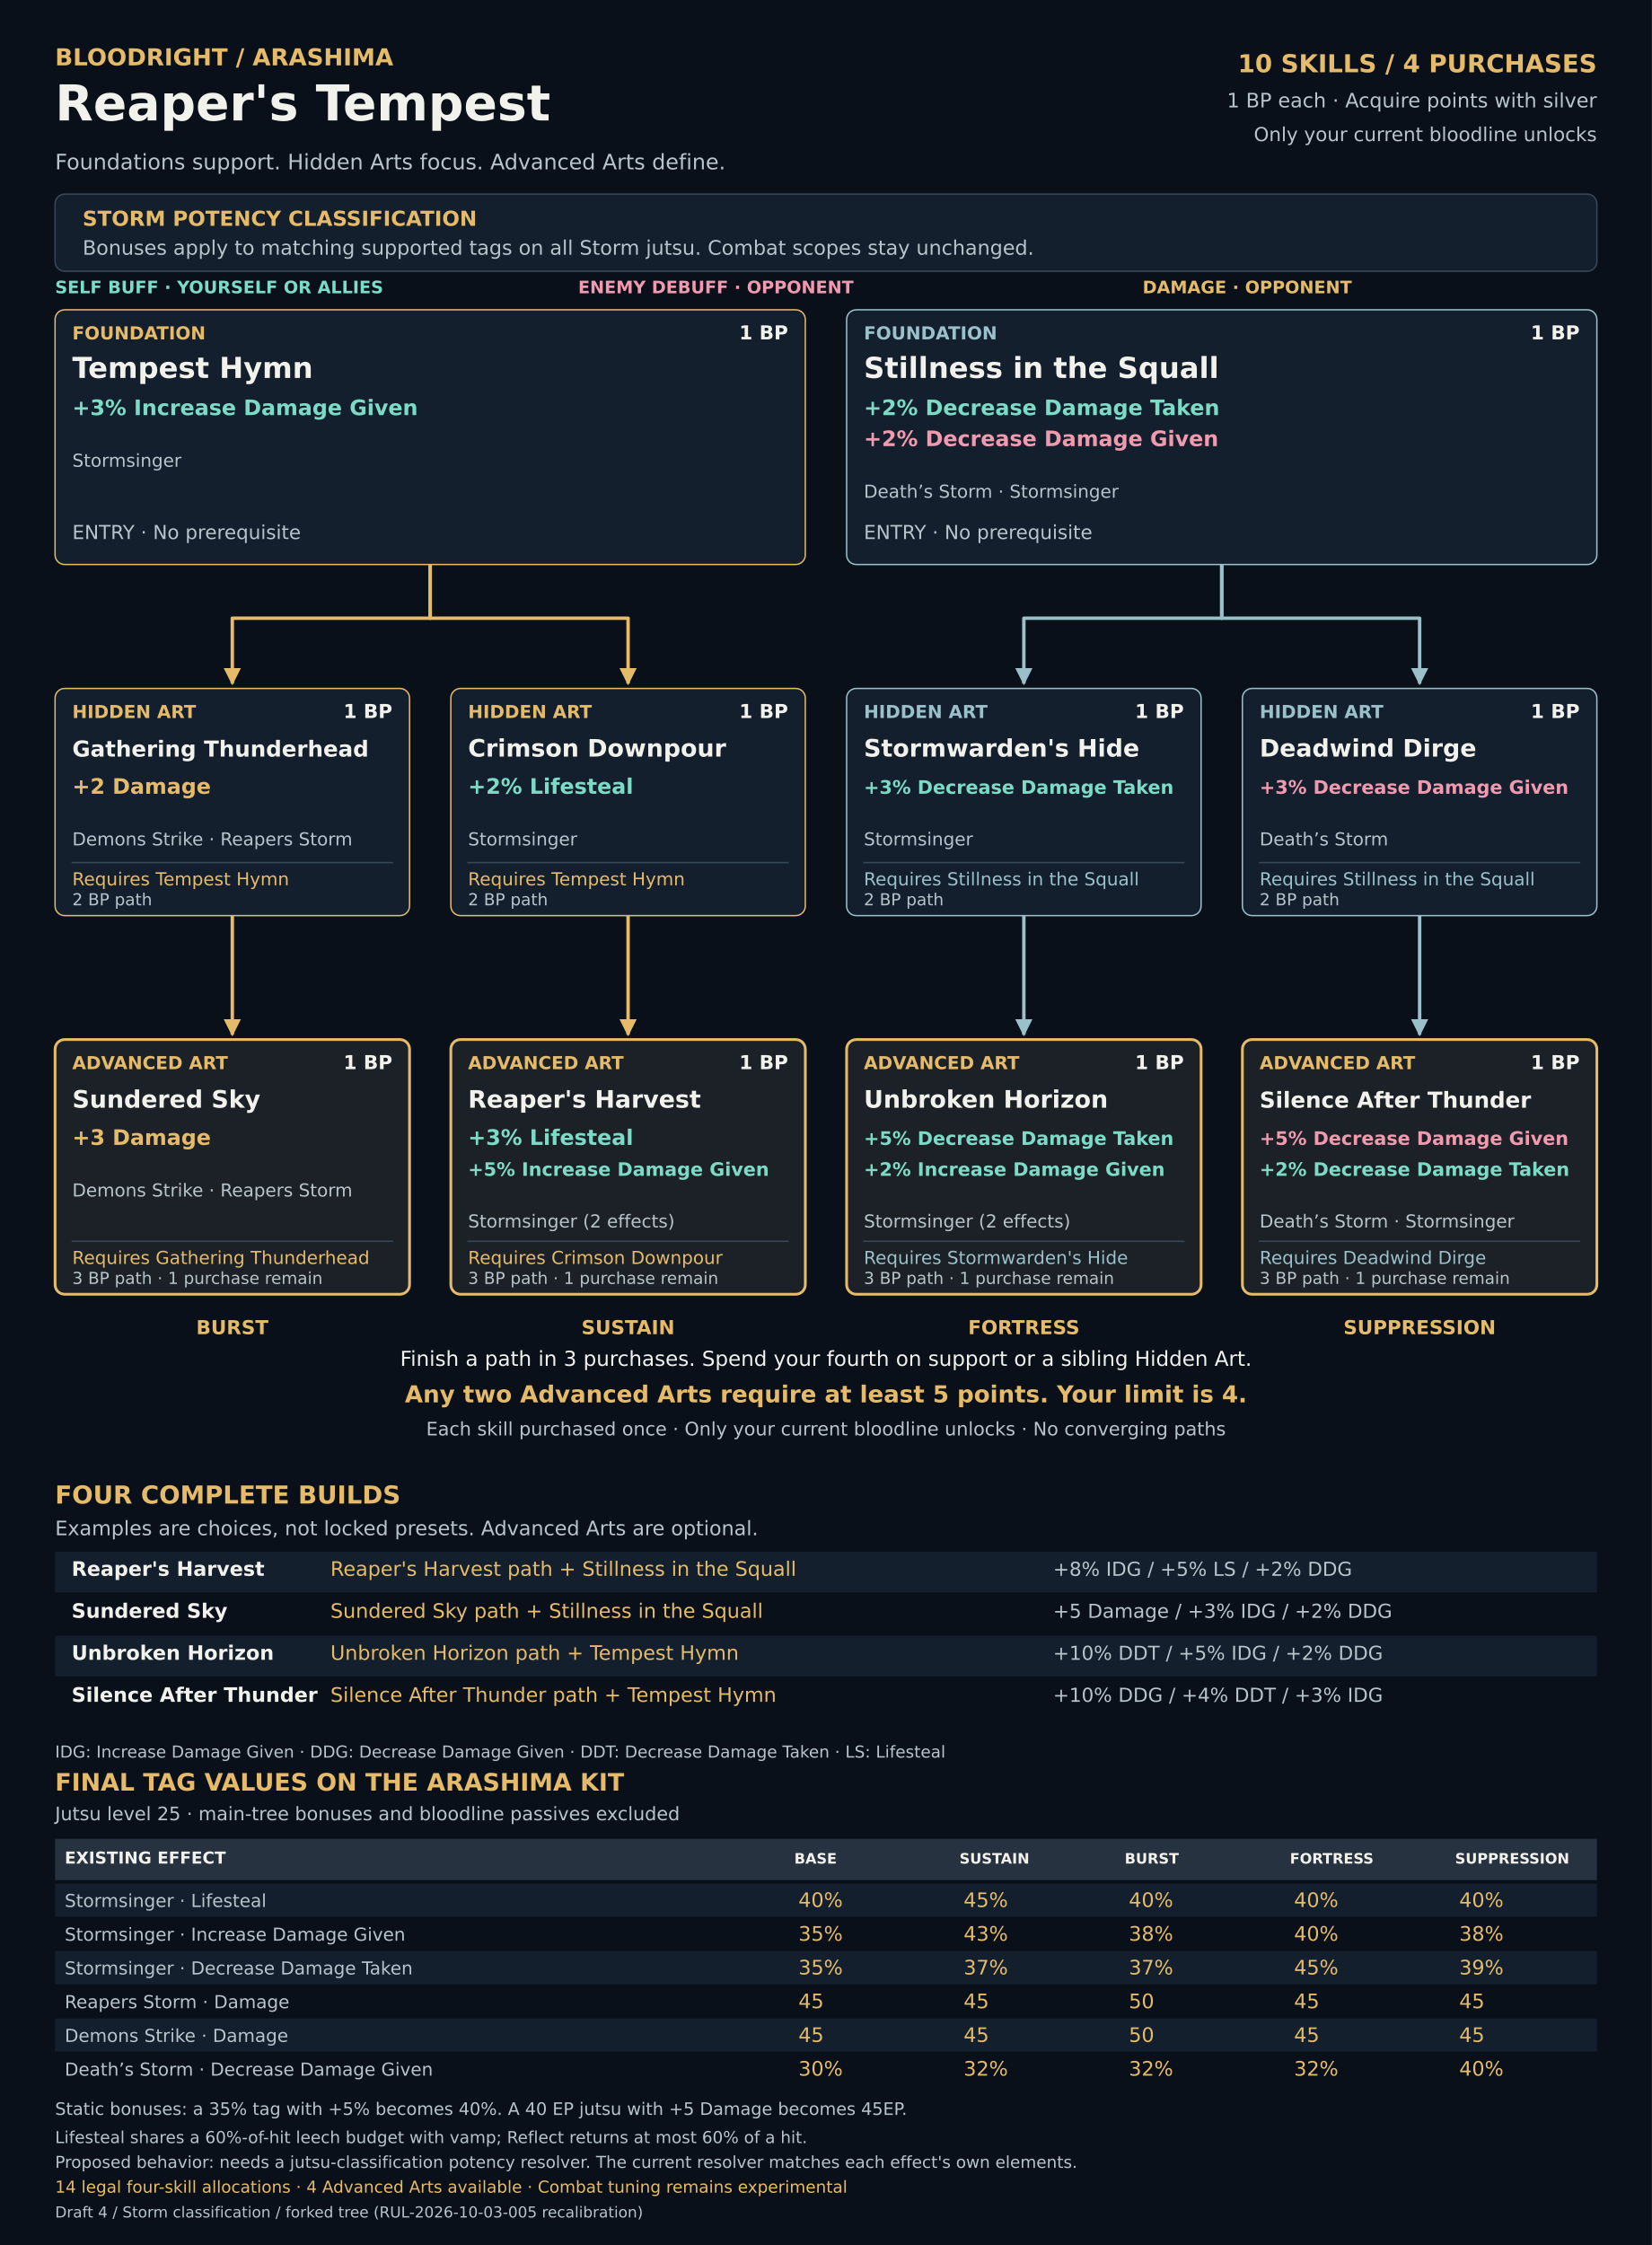
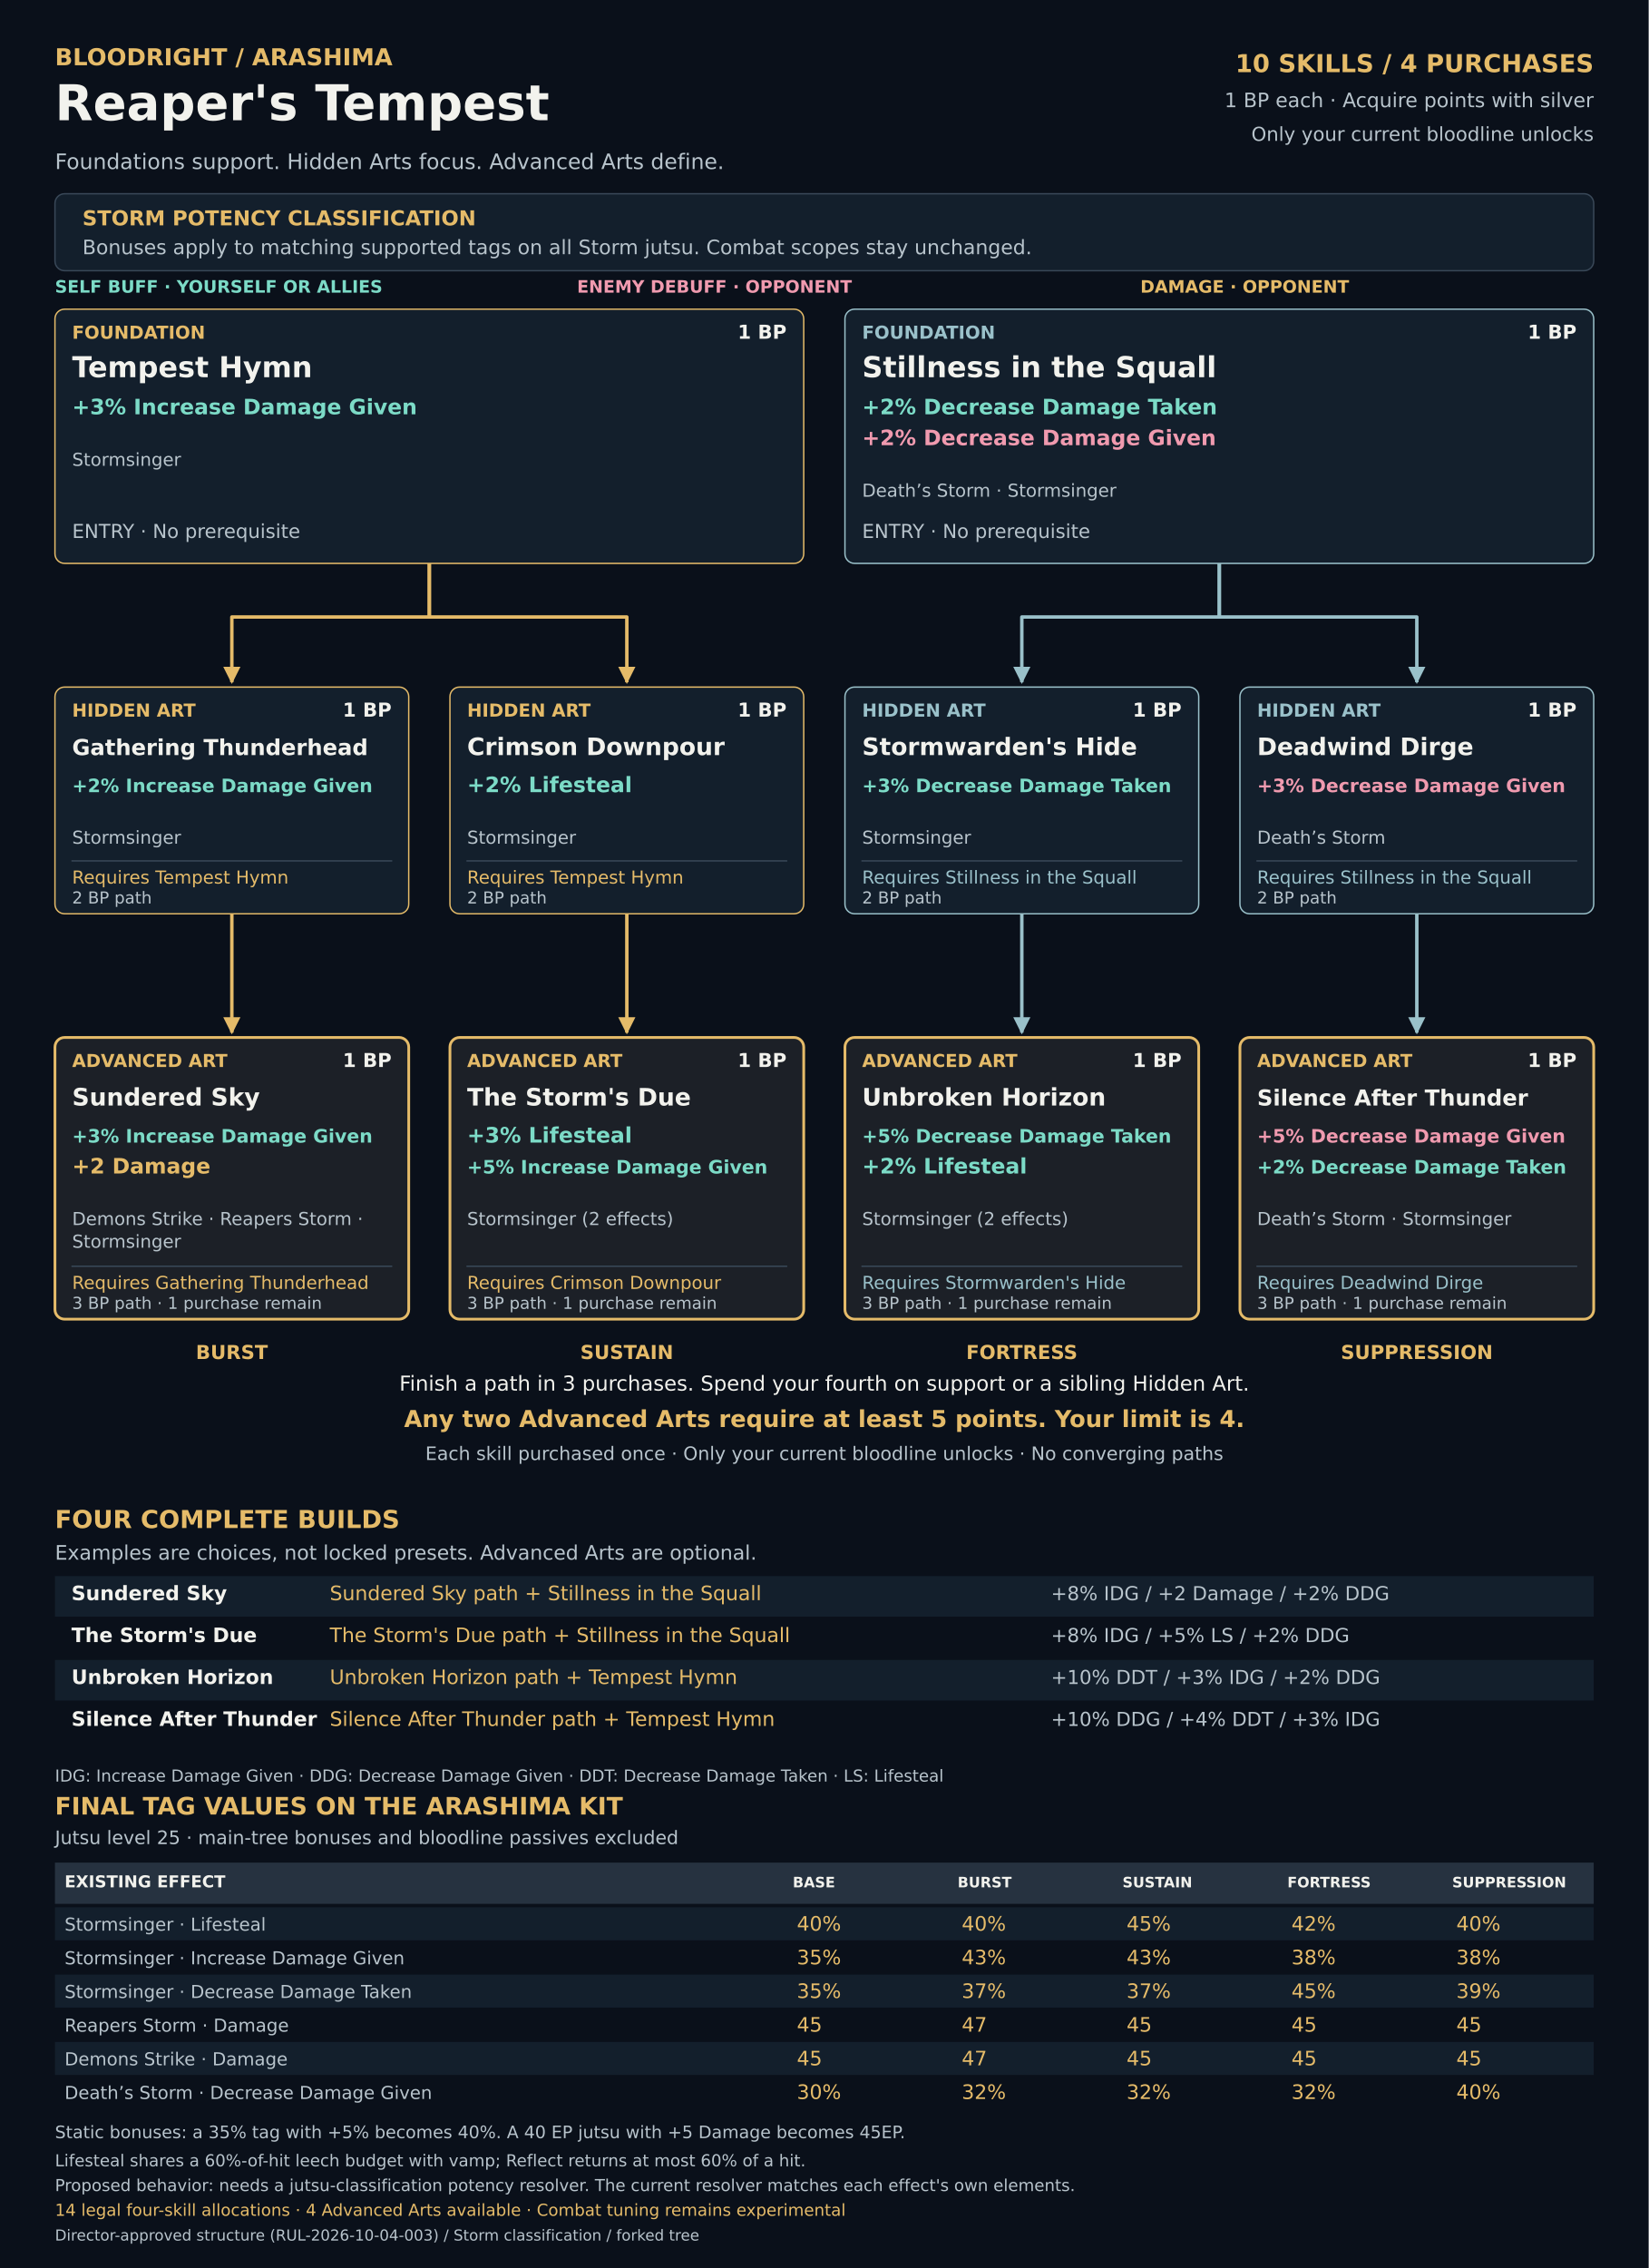
- <svg xmlns="http://www.w3.org/2000/svg" width="2400" height="3261" viewBox="0 0 2400 3261" role="img" aria-labelledby="title desc">
+ <svg xmlns="http://www.w3.org/2000/svg" width="2400" height="3301" viewBox="0 0 2400 3301" role="img" aria-labelledby="title desc">
  <defs>
    <marker id="arrow-0" viewBox="0 0 10 10" refX="9" refY="5" markerWidth="5" markerHeight="5" orient="auto">
      <path d="M0 0L10 5L0 10Z" fill="#e5bb69" />
    </marker>
    <marker id="arrow-1" viewBox="0 0 10 10" refX="9" refY="5" markerWidth="5" markerHeight="5" orient="auto">
      <path d="M0 0L10 5L0 10Z" fill="#9ac1ca" />
    </marker>
    <marker id="arrow-2" viewBox="0 0 10 10" refX="9" refY="5" markerWidth="5" markerHeight="5" orient="auto">
      <path d="M0 0L10 5L0 10Z" fill="#b8d98d" />
    </marker>
    <marker id="arrow-3" viewBox="0 0 10 10" refX="9" refY="5" markerWidth="5" markerHeight="5" orient="auto">
      <path d="M0 0L10 5L0 10Z" fill="#d9a6e0" />
    </marker>
  </defs>
  <g font-family="DejaVu Sans, sans-serif">
-     <rect x="0" y="0" width="2400" height="3261" rx="0" fill="#0a101a" />
+     <rect x="0" y="0" width="2400" height="3301" rx="0" fill="#0a101a" />
    <text x="80" y="95" font-size="34" font-weight="700" fill="#e5bb69" text-anchor="start">BLOODRIGHT / ARASHIMA</text>
    <text x="80" y="175" font-size="72" font-weight="700" fill="#f2f2ed" text-anchor="start">Reaper's Tempest</text>
    <text x="80" y="246" font-size="31" font-weight="400" fill="#b8c4cc" text-anchor="start">Foundations support. Hidden Arts focus. Advanced Arts define.</text>
    <text x="2320" y="105" font-size="36" font-weight="700" fill="#e5bb69" text-anchor="end">10 SKILLS  /  4 PURCHASES</text>
    <text x="2320" y="156" font-size="29" font-weight="400" fill="#b8c4cc" text-anchor="end">1 BP each · Acquire points with silver</text>
    <text x="2320" y="205" font-size="28" font-weight="400" fill="#b8c4cc" text-anchor="end">Only your current bloodline unlocks</text>
    <rect x="80" y="282" width="2240" height="112" rx="14" fill="#131f2c" stroke="#394858" stroke-width="2" />
    <text x="120" y="328" font-size="30" font-weight="700" fill="#e5bb69" text-anchor="start">STORM POTENCY CLASSIFICATION</text>
    <text x="120" y="370" font-size="29" font-weight="400" fill="#b8c4cc" text-anchor="start">Bonuses apply to matching supported tags on all Storm jutsu. Combat scopes stay unchanged.</text>
    <text x="80" y="426" font-size="25" font-weight="700" fill="#7cdbc7" text-anchor="start">SELF BUFF · YOURSELF OR ALLIES</text>
    <text x="840" y="426" font-size="25" font-weight="700" fill="#f09aaf" text-anchor="start">ENEMY DEBUFF · OPPONENT</text>
    <text x="1660" y="426" font-size="25" font-weight="700" fill="#e5bb69" text-anchor="start">DAMAGE · OPPONENT</text>
    <path id="edge-02-03" data-from="02" data-to="03" d="M337.5 1330 V1503" fill="none" stroke="#e5bb69" stroke-width="5" stroke-linejoin="round" marker-end="url(#arrow-0)" />
    <path id="edge-04-05" data-from="04" data-to="05" d="M912.5 1330 V1503" fill="none" stroke="#e5bb69" stroke-width="5" stroke-linejoin="round" marker-end="url(#arrow-0)" />
    <path id="edge-01-02" data-from="01" data-to="02" d="M625 820 V898 H337.5 V993" fill="none" stroke="#e5bb69" stroke-width="5" stroke-linejoin="round" marker-end="url(#arrow-0)" />
    <path id="edge-01-04" data-from="01" data-to="04" d="M625 820 V898 H912.5 V993" fill="none" stroke="#e5bb69" stroke-width="5" stroke-linejoin="round" marker-end="url(#arrow-0)" />
    <path id="edge-07-08" data-from="07" data-to="08" d="M1487.5 1330 V1503" fill="none" stroke="#9ac1ca" stroke-width="5" stroke-linejoin="round" marker-end="url(#arrow-1)" />
    <path id="edge-09-10" data-from="09" data-to="10" d="M2062.5 1330 V1503" fill="none" stroke="#9ac1ca" stroke-width="5" stroke-linejoin="round" marker-end="url(#arrow-1)" />
    <path id="edge-06-07" data-from="06" data-to="07" d="M1775 820 V898 H1487.5 V993" fill="none" stroke="#9ac1ca" stroke-width="5" stroke-linejoin="round" marker-end="url(#arrow-1)" />
    <path id="edge-06-09" data-from="06" data-to="09" d="M1775 820 V898 H2062.5 V993" fill="none" stroke="#9ac1ca" stroke-width="5" stroke-linejoin="round" marker-end="url(#arrow-1)" />
    <g id="node-01" data-cost="1" data-prerequisites="" data-potency-classification="Storm">
      <rect x="80" y="450" width="1090" height="370" rx="14" fill="#131f2c" stroke="#e5bb69" stroke-width="2" />
      <text x="105.0" y="493" font-size="26" font-weight="700" fill="#e5bb69" text-anchor="start">FOUNDATION</text>
      <text x="1145.0" y="493" font-size="28" font-weight="700" fill="#f2f2ed" text-anchor="end">1 BP</text>
      <text x="105.0" y="549" font-size="42" font-weight="700" fill="#f2f2ed" text-anchor="start">Tempest Hymn</text>
      <text x="105.0" y="603" font-size="31" font-weight="700" fill="#7cdbc7" text-anchor="start">+3% Increase Damage Given</text>
      <text x="105.0" y="678" font-size="26" font-weight="400" fill="#b8c4cc" text-anchor="start">Stormsinger</text>
      <text x="105.0" y="783" font-size="28" font-weight="400" fill="#b8c4cc" text-anchor="start">ENTRY · No prerequisite</text>
    </g>
    <g id="node-06" data-cost="1" data-prerequisites="" data-potency-classification="Storm">
      <rect x="1230" y="450" width="1090" height="370" rx="14" fill="#131f2c" stroke="#9ac1ca" stroke-width="2" />
      <text x="1255.0" y="493" font-size="26" font-weight="700" fill="#9ac1ca" text-anchor="start">FOUNDATION</text>
      <text x="2295.0" y="493" font-size="28" font-weight="700" fill="#f2f2ed" text-anchor="end">1 BP</text>
      <text x="1255.0" y="549" font-size="42" font-weight="700" fill="#f2f2ed" text-anchor="start">Stillness in the Squall</text>
      <text x="1255.0" y="603" font-size="31" font-weight="700" fill="#7cdbc7" text-anchor="start">+2% Decrease Damage Taken</text>
      <text x="1255.0" y="648" font-size="31" font-weight="700" fill="#f09aaf" text-anchor="start">+2% Decrease Damage Given</text>
      <text x="1255.0" y="723" font-size="26" font-weight="400" fill="#b8c4cc" text-anchor="start">Death’s Storm · Stormsinger</text>
      <text x="1255.0" y="783" font-size="28" font-weight="400" fill="#b8c4cc" text-anchor="start">ENTRY · No prerequisite</text>
    </g>
    <g id="node-02" data-cost="1" data-prerequisites="01" data-potency-classification="Storm">
      <rect x="80" y="1000" width="515" height="330" rx="14" fill="#131f2c" stroke="#e5bb69" stroke-width="2" />
      <text x="105.0" y="1043" font-size="26" font-weight="700" fill="#e5bb69" text-anchor="start">HIDDEN ART</text>
      <text x="570.0" y="1043" font-size="28" font-weight="700" fill="#f2f2ed" text-anchor="end">1 BP</text>
      <text x="105.0" y="1099" font-size="32" font-weight="700" fill="#f2f2ed" text-anchor="start">Gathering Thunderhead</text>
-       <text x="105.0" y="1153" font-size="31" font-weight="700" fill="#e5bb69" text-anchor="start">+2 Damage</text>
-       <text x="105.0" y="1228" font-size="26" font-weight="400" fill="#b8c4cc" text-anchor="start">Demons Strike · Reapers Storm</text>
+       <text x="105.0" y="1153" font-size="27" font-weight="700" fill="#7cdbc7" text-anchor="start">+2% Increase Damage Given</text>
+       <text x="105.0" y="1228" font-size="26" font-weight="400" fill="#b8c4cc" text-anchor="start">Stormsinger</text>
      <path d="M104 1253 L571 1253" fill="none" stroke="#394858" stroke-width="2" />
      <text x="105.0" y="1286" font-size="26" font-weight="400" fill="#e5bb69" text-anchor="start">Requires Tempest Hymn</text>
      <text x="105.0" y="1315" font-size="24" font-weight="400" fill="#b8c4cc" text-anchor="start">2 BP path</text>
    </g>
    <g id="node-04" data-cost="1" data-prerequisites="01" data-potency-classification="Storm">
      <rect x="655" y="1000" width="515" height="330" rx="14" fill="#131f2c" stroke="#e5bb69" stroke-width="2" />
      <text x="680.0" y="1043" font-size="26" font-weight="700" fill="#e5bb69" text-anchor="start">HIDDEN ART</text>
      <text x="1145.0" y="1043" font-size="28" font-weight="700" fill="#f2f2ed" text-anchor="end">1 BP</text>
      <text x="680.0" y="1099" font-size="35" font-weight="700" fill="#f2f2ed" text-anchor="start">Crimson Downpour</text>
      <text x="680.0" y="1153" font-size="31" font-weight="700" fill="#7cdbc7" text-anchor="start">+2% Lifesteal</text>
      <text x="680.0" y="1228" font-size="26" font-weight="400" fill="#b8c4cc" text-anchor="start">Stormsinger</text>
      <path d="M679 1253 L1146 1253" fill="none" stroke="#394858" stroke-width="2" />
      <text x="680.0" y="1286" font-size="26" font-weight="400" fill="#e5bb69" text-anchor="start">Requires Tempest Hymn</text>
      <text x="680.0" y="1315" font-size="24" font-weight="400" fill="#b8c4cc" text-anchor="start">2 BP path</text>
    </g>
    <g id="node-07" data-cost="1" data-prerequisites="06" data-potency-classification="Storm">
      <rect x="1230" y="1000" width="515" height="330" rx="14" fill="#131f2c" stroke="#9ac1ca" stroke-width="2" />
      <text x="1255.0" y="1043" font-size="26" font-weight="700" fill="#9ac1ca" text-anchor="start">HIDDEN ART</text>
      <text x="1720.0" y="1043" font-size="28" font-weight="700" fill="#f2f2ed" text-anchor="end">1 BP</text>
      <text x="1255.0" y="1099" font-size="35" font-weight="700" fill="#f2f2ed" text-anchor="start">Stormwarden's Hide</text>
      <text x="1255.0" y="1153" font-size="27" font-weight="700" fill="#7cdbc7" text-anchor="start">+3% Decrease Damage Taken</text>
      <text x="1255.0" y="1228" font-size="26" font-weight="400" fill="#b8c4cc" text-anchor="start">Stormsinger</text>
      <path d="M1254 1253 L1721 1253" fill="none" stroke="#394858" stroke-width="2" />
      <text x="1255.0" y="1286" font-size="26" font-weight="400" fill="#9ac1ca" text-anchor="start">Requires Stillness in the Squall</text>
      <text x="1255.0" y="1315" font-size="24" font-weight="400" fill="#b8c4cc" text-anchor="start">2 BP path</text>
    </g>
    <g id="node-09" data-cost="1" data-prerequisites="06" data-potency-classification="Storm">
      <rect x="1805" y="1000" width="515" height="330" rx="14" fill="#131f2c" stroke="#9ac1ca" stroke-width="2" />
      <text x="1830.0" y="1043" font-size="26" font-weight="700" fill="#9ac1ca" text-anchor="start">HIDDEN ART</text>
      <text x="2295.0" y="1043" font-size="28" font-weight="700" fill="#f2f2ed" text-anchor="end">1 BP</text>
      <text x="1830.0" y="1099" font-size="35" font-weight="700" fill="#f2f2ed" text-anchor="start">Deadwind Dirge</text>
      <text x="1830.0" y="1153" font-size="27" font-weight="700" fill="#f09aaf" text-anchor="start">+3% Decrease Damage Given</text>
      <text x="1830.0" y="1228" font-size="26" font-weight="400" fill="#b8c4cc" text-anchor="start">Death’s Storm</text>
      <path d="M1829 1253 L2296 1253" fill="none" stroke="#394858" stroke-width="2" />
      <text x="1830.0" y="1286" font-size="26" font-weight="400" fill="#9ac1ca" text-anchor="start">Requires Stillness in the Squall</text>
      <text x="1830.0" y="1315" font-size="24" font-weight="400" fill="#b8c4cc" text-anchor="start">2 BP path</text>
    </g>
    <g id="node-03" data-cost="1" data-prerequisites="02" data-potency-classification="Storm">
-       <rect x="80" y="1510" width="515" height="370" rx="14" fill="#1c2027" stroke="#e5bb69" stroke-width="4" />
+       <rect x="80" y="1510" width="515" height="410" rx="14" fill="#1c2027" stroke="#e5bb69" stroke-width="4" />
      <text x="105.0" y="1553" font-size="26" font-weight="700" fill="#e5bb69" text-anchor="start">ADVANCED ART</text>
      <text x="570.0" y="1553" font-size="28" font-weight="700" fill="#f2f2ed" text-anchor="end">1 BP</text>
      <text x="105.0" y="1609" font-size="35" font-weight="700" fill="#f2f2ed" text-anchor="start">Sundered Sky</text>
-       <text x="105.0" y="1663" font-size="31" font-weight="700" fill="#e5bb69" text-anchor="start">+3 Damage</text>
-       <text x="105.0" y="1738" font-size="26" font-weight="400" fill="#b8c4cc" text-anchor="start">Demons Strike · Reapers Storm</text>
-       <path d="M104 1803 L571 1803" fill="none" stroke="#394858" stroke-width="2" />
-       <text x="105.0" y="1836" font-size="26" font-weight="400" fill="#e5bb69" text-anchor="start">Requires Gathering Thunderhead</text>
-       <text x="105.0" y="1865" font-size="24" font-weight="400" fill="#b8c4cc" text-anchor="start">3 BP path · 1 purchase remain</text>
+       <text x="105.0" y="1663" font-size="27" font-weight="700" fill="#7cdbc7" text-anchor="start">+3% Increase Damage Given</text>
+       <text x="105.0" y="1708" font-size="31" font-weight="700" fill="#e5bb69" text-anchor="start">+2 Damage</text>
+       <text x="105.0" y="1783" font-size="26" font-weight="400" fill="#b8c4cc" text-anchor="start">Demons Strike · Reapers Storm ·</text>
+       <text x="105.0" y="1816" font-size="26" font-weight="400" fill="#b8c4cc" text-anchor="start">Stormsinger</text>
+       <path d="M104 1843 L571 1843" fill="none" stroke="#394858" stroke-width="2" />
+       <text x="105.0" y="1876" font-size="26" font-weight="400" fill="#e5bb69" text-anchor="start">Requires Gathering Thunderhead</text>
+       <text x="105.0" y="1905" font-size="24" font-weight="400" fill="#b8c4cc" text-anchor="start">3 BP path · 1 purchase remain</text>
    </g>
    <g id="node-05" data-cost="1" data-prerequisites="04" data-potency-classification="Storm">
-       <rect x="655" y="1510" width="515" height="370" rx="14" fill="#1c2027" stroke="#e5bb69" stroke-width="4" />
+       <rect x="655" y="1510" width="515" height="410" rx="14" fill="#1c2027" stroke="#e5bb69" stroke-width="4" />
      <text x="680.0" y="1553" font-size="26" font-weight="700" fill="#e5bb69" text-anchor="start">ADVANCED ART</text>
      <text x="1145.0" y="1553" font-size="28" font-weight="700" fill="#f2f2ed" text-anchor="end">1 BP</text>
-       <text x="680.0" y="1609" font-size="35" font-weight="700" fill="#f2f2ed" text-anchor="start">Reaper's Harvest</text>
+       <text x="680.0" y="1609" font-size="35" font-weight="700" fill="#f2f2ed" text-anchor="start">The Storm's Due</text>
      <text x="680.0" y="1663" font-size="31" font-weight="700" fill="#7cdbc7" text-anchor="start">+3% Lifesteal</text>
      <text x="680.0" y="1708" font-size="27" font-weight="700" fill="#7cdbc7" text-anchor="start">+5% Increase Damage Given</text>
      <text x="680.0" y="1783" font-size="26" font-weight="400" fill="#b8c4cc" text-anchor="start">Stormsinger (2 effects)</text>
-       <path d="M679 1803 L1146 1803" fill="none" stroke="#394858" stroke-width="2" />
-       <text x="680.0" y="1836" font-size="26" font-weight="400" fill="#e5bb69" text-anchor="start">Requires Crimson Downpour</text>
-       <text x="680.0" y="1865" font-size="24" font-weight="400" fill="#b8c4cc" text-anchor="start">3 BP path · 1 purchase remain</text>
+       <path d="M679 1843 L1146 1843" fill="none" stroke="#394858" stroke-width="2" />
+       <text x="680.0" y="1876" font-size="26" font-weight="400" fill="#e5bb69" text-anchor="start">Requires Crimson Downpour</text>
+       <text x="680.0" y="1905" font-size="24" font-weight="400" fill="#b8c4cc" text-anchor="start">3 BP path · 1 purchase remain</text>
    </g>
    <g id="node-08" data-cost="1" data-prerequisites="07" data-potency-classification="Storm">
-       <rect x="1230" y="1510" width="515" height="370" rx="14" fill="#1c2027" stroke="#e5bb69" stroke-width="4" />
+       <rect x="1230" y="1510" width="515" height="410" rx="14" fill="#1c2027" stroke="#e5bb69" stroke-width="4" />
      <text x="1255.0" y="1553" font-size="26" font-weight="700" fill="#e5bb69" text-anchor="start">ADVANCED ART</text>
      <text x="1720.0" y="1553" font-size="28" font-weight="700" fill="#f2f2ed" text-anchor="end">1 BP</text>
      <text x="1255.0" y="1609" font-size="35" font-weight="700" fill="#f2f2ed" text-anchor="start">Unbroken Horizon</text>
      <text x="1255.0" y="1663" font-size="27" font-weight="700" fill="#7cdbc7" text-anchor="start">+5% Decrease Damage Taken</text>
-       <text x="1255.0" y="1708" font-size="27" font-weight="700" fill="#7cdbc7" text-anchor="start">+2% Increase Damage Given</text>
+       <text x="1255.0" y="1708" font-size="31" font-weight="700" fill="#7cdbc7" text-anchor="start">+2% Lifesteal</text>
      <text x="1255.0" y="1783" font-size="26" font-weight="400" fill="#b8c4cc" text-anchor="start">Stormsinger (2 effects)</text>
-       <path d="M1254 1803 L1721 1803" fill="none" stroke="#394858" stroke-width="2" />
-       <text x="1255.0" y="1836" font-size="26" font-weight="400" fill="#9ac1ca" text-anchor="start">Requires Stormwarden's Hide</text>
-       <text x="1255.0" y="1865" font-size="24" font-weight="400" fill="#b8c4cc" text-anchor="start">3 BP path · 1 purchase remain</text>
+       <path d="M1254 1843 L1721 1843" fill="none" stroke="#394858" stroke-width="2" />
+       <text x="1255.0" y="1876" font-size="26" font-weight="400" fill="#9ac1ca" text-anchor="start">Requires Stormwarden's Hide</text>
+       <text x="1255.0" y="1905" font-size="24" font-weight="400" fill="#b8c4cc" text-anchor="start">3 BP path · 1 purchase remain</text>
    </g>
    <g id="node-10" data-cost="1" data-prerequisites="09" data-potency-classification="Storm">
-       <rect x="1805" y="1510" width="515" height="370" rx="14" fill="#1c2027" stroke="#e5bb69" stroke-width="4" />
+       <rect x="1805" y="1510" width="515" height="410" rx="14" fill="#1c2027" stroke="#e5bb69" stroke-width="4" />
      <text x="1830.0" y="1553" font-size="26" font-weight="700" fill="#e5bb69" text-anchor="start">ADVANCED ART</text>
      <text x="2295.0" y="1553" font-size="28" font-weight="700" fill="#f2f2ed" text-anchor="end">1 BP</text>
      <text x="1830.0" y="1609" font-size="32" font-weight="700" fill="#f2f2ed" text-anchor="start">Silence After Thunder</text>
      <text x="1830.0" y="1663" font-size="27" font-weight="700" fill="#f09aaf" text-anchor="start">+5% Decrease Damage Given</text>
      <text x="1830.0" y="1708" font-size="27" font-weight="700" fill="#7cdbc7" text-anchor="start">+2% Decrease Damage Taken</text>
      <text x="1830.0" y="1783" font-size="26" font-weight="400" fill="#b8c4cc" text-anchor="start">Death’s Storm · Stormsinger</text>
-       <path d="M1829 1803 L2296 1803" fill="none" stroke="#394858" stroke-width="2" />
-       <text x="1830.0" y="1836" font-size="26" font-weight="400" fill="#9ac1ca" text-anchor="start">Requires Deadwind Dirge</text>
-       <text x="1830.0" y="1865" font-size="24" font-weight="400" fill="#b8c4cc" text-anchor="start">3 BP path · 1 purchase remain</text>
-     </g>
-     <text x="337.5" y="1938" font-size="28" font-weight="700" fill="#e5bb69" text-anchor="middle">BURST</text>
-     <text x="912.5" y="1938" font-size="28" font-weight="700" fill="#e5bb69" text-anchor="middle">SUSTAIN</text>
-     <text x="1487.5" y="1938" font-size="28" font-weight="700" fill="#e5bb69" text-anchor="middle">FORTRESS</text>
-     <text x="2062.5" y="1938" font-size="28" font-weight="700" fill="#e5bb69" text-anchor="middle">SUPPRESSION</text>
-     <text x="1200.0" y="1984" font-size="30" font-weight="400" fill="#f2f2ed" text-anchor="middle">Finish a path in 3 purchases. Spend your fourth on support or a sibling Hidden Art.</text>
-     <text x="1200.0" y="2037" font-size="34" font-weight="700" fill="#e5bb69" text-anchor="middle">Any two Advanced Arts require at least 5 points. Your limit is 4.</text>
-     <text x="1200.0" y="2085" font-size="27" font-weight="400" fill="#b8c4cc" text-anchor="middle">Each skill purchased once · Only your current bloodline unlocks · No converging paths</text>
-     <text x="80" y="2184" font-size="36" font-weight="700" fill="#e5bb69" text-anchor="start">FOUR COMPLETE BUILDS</text>
-     <text x="80" y="2230" font-size="29" font-weight="400" fill="#b8c4cc" text-anchor="start">Examples are choices, not locked presets. Advanced Arts are optional.</text>
-     <rect x="80" y="2254" width="2240" height="59" rx="0" fill="#131f2c" />
-     <text x="104" y="2289" font-size="29" font-weight="700" fill="#f2f2ed" text-anchor="start">Reaper's Harvest</text>
-     <text x="480" y="2289" font-size="29" font-weight="400" fill="#e5bb69" text-anchor="start">Reaper's Harvest path + Stillness in the Squall</text>
-     <text x="1530" y="2289" font-size="28" font-weight="400" fill="#b8c4cc" text-anchor="start">+8% IDG / +5% LS / +2% DDG</text>
-     <rect x="80" y="2315" width="2240" height="59" rx="0" fill="#0a101a" />
-     <text x="104" y="2350" font-size="29" font-weight="700" fill="#f2f2ed" text-anchor="start">Sundered Sky</text>
-     <text x="480" y="2350" font-size="29" font-weight="400" fill="#e5bb69" text-anchor="start">Sundered Sky path + Stillness in the Squall</text>
-     <text x="1530" y="2350" font-size="28" font-weight="400" fill="#b8c4cc" text-anchor="start">+5 Damage / +3% IDG / +2% DDG</text>
-     <rect x="80" y="2376" width="2240" height="59" rx="0" fill="#131f2c" />
-     <text x="104" y="2411" font-size="29" font-weight="700" fill="#f2f2ed" text-anchor="start">Unbroken Horizon</text>
-     <text x="480" y="2411" font-size="29" font-weight="400" fill="#e5bb69" text-anchor="start">Unbroken Horizon path + Tempest Hymn</text>
-     <text x="1530" y="2411" font-size="28" font-weight="400" fill="#b8c4cc" text-anchor="start">+10% DDT / +5% IDG / +2% DDG</text>
-     <rect x="80" y="2437" width="2240" height="59" rx="0" fill="#0a101a" />
-     <text x="104" y="2472" font-size="29" font-weight="700" fill="#f2f2ed" text-anchor="start">Silence After Thunder</text>
-     <text x="480" y="2472" font-size="29" font-weight="400" fill="#e5bb69" text-anchor="start">Silence After Thunder path + Tempest Hymn</text>
-     <text x="1530" y="2472" font-size="28" font-weight="400" fill="#b8c4cc" text-anchor="start">+10% DDG / +4% DDT / +3% IDG</text>
-     <text x="80" y="2553" font-size="24" font-weight="400" fill="#b8c4cc" text-anchor="start">IDG: Increase Damage Given · DDG: Decrease Damage Given · DDT: Decrease Damage Taken · LS: Lifesteal</text>
-     <text x="80" y="2601" font-size="35" font-weight="700" fill="#e5bb69" text-anchor="start">FINAL TAG VALUES ON THE ARASHIMA KIT</text>
-     <text x="80" y="2644" font-size="27" font-weight="400" fill="#b8c4cc" text-anchor="start">Jutsu level 25 · main-tree bonuses and bloodline passives excluded</text>
-     <rect x="80" y="2671" width="2240" height="60" rx="0" fill="#263240" />
-     <text x="94" y="2707" font-size="24" font-weight="700" fill="#f2f2ed" text-anchor="start">EXISTING EFFECT</text>
-     <text x="1154.0" y="2707" font-size="21" font-weight="700" fill="#f2f2ed" text-anchor="start">BASE</text>
-     <text x="1394.0" y="2707" font-size="21" font-weight="700" fill="#f2f2ed" text-anchor="start">SUSTAIN</text>
-     <text x="1634.0" y="2707" font-size="21" font-weight="700" fill="#f2f2ed" text-anchor="start">BURST</text>
-     <text x="1874.0" y="2707" font-size="21" font-weight="700" fill="#f2f2ed" text-anchor="start">FORTRESS</text>
-     <text x="2114.0" y="2707" font-size="21" font-weight="700" fill="#f2f2ed" text-anchor="start">SUPPRESSION</text>
-     <rect x="80" y="2736" width="2240" height="48" rx="0" fill="#131f2c" />
-     <text x="94" y="2770" font-size="26" font-weight="400" fill="#b8c4cc" text-anchor="start">Stormsinger · Lifesteal</text>
-     <text x="1160.0" y="2770" font-size="29" font-weight="400" fill="#e5bb69" text-anchor="start">40%</text>
-     <text x="1400.0" y="2770" font-size="29" font-weight="400" fill="#e5bb69" text-anchor="start">45%</text>
-     <text x="1640.0" y="2770" font-size="29" font-weight="400" fill="#e5bb69" text-anchor="start">40%</text>
-     <text x="1880.0" y="2770" font-size="29" font-weight="400" fill="#e5bb69" text-anchor="start">40%</text>
-     <text x="2120.0" y="2770" font-size="29" font-weight="400" fill="#e5bb69" text-anchor="start">40%</text>
-     <text x="94" y="2819" font-size="26" font-weight="400" fill="#b8c4cc" text-anchor="start">Stormsinger · Increase Damage Given</text>
-     <text x="1160.0" y="2819" font-size="29" font-weight="400" fill="#e5bb69" text-anchor="start">35%</text>
-     <text x="1400.0" y="2819" font-size="29" font-weight="400" fill="#e5bb69" text-anchor="start">43%</text>
-     <text x="1640.0" y="2819" font-size="29" font-weight="400" fill="#e5bb69" text-anchor="start">38%</text>
-     <text x="1880.0" y="2819" font-size="29" font-weight="400" fill="#e5bb69" text-anchor="start">40%</text>
-     <text x="2120.0" y="2819" font-size="29" font-weight="400" fill="#e5bb69" text-anchor="start">38%</text>
-     <rect x="80" y="2834" width="2240" height="48" rx="0" fill="#131f2c" />
-     <text x="94" y="2868" font-size="26" font-weight="400" fill="#b8c4cc" text-anchor="start">Stormsinger · Decrease Damage Taken</text>
-     <text x="1160.0" y="2868" font-size="29" font-weight="400" fill="#e5bb69" text-anchor="start">35%</text>
-     <text x="1400.0" y="2868" font-size="29" font-weight="400" fill="#e5bb69" text-anchor="start">37%</text>
-     <text x="1640.0" y="2868" font-size="29" font-weight="400" fill="#e5bb69" text-anchor="start">37%</text>
-     <text x="1880.0" y="2868" font-size="29" font-weight="400" fill="#e5bb69" text-anchor="start">45%</text>
-     <text x="2120.0" y="2868" font-size="29" font-weight="400" fill="#e5bb69" text-anchor="start">39%</text>
-     <text x="94" y="2917" font-size="26" font-weight="400" fill="#b8c4cc" text-anchor="start">Reapers Storm · Damage</text>
-     <text x="1160.0" y="2917" font-size="29" font-weight="400" fill="#e5bb69" text-anchor="start">45</text>
-     <text x="1400.0" y="2917" font-size="29" font-weight="400" fill="#e5bb69" text-anchor="start">45</text>
-     <text x="1640.0" y="2917" font-size="29" font-weight="400" fill="#e5bb69" text-anchor="start">50</text>
-     <text x="1880.0" y="2917" font-size="29" font-weight="400" fill="#e5bb69" text-anchor="start">45</text>
-     <text x="2120.0" y="2917" font-size="29" font-weight="400" fill="#e5bb69" text-anchor="start">45</text>
-     <rect x="80" y="2932" width="2240" height="48" rx="0" fill="#131f2c" />
-     <text x="94" y="2966" font-size="26" font-weight="400" fill="#b8c4cc" text-anchor="start">Demons Strike · Damage</text>
-     <text x="1160.0" y="2966" font-size="29" font-weight="400" fill="#e5bb69" text-anchor="start">45</text>
-     <text x="1400.0" y="2966" font-size="29" font-weight="400" fill="#e5bb69" text-anchor="start">45</text>
-     <text x="1640.0" y="2966" font-size="29" font-weight="400" fill="#e5bb69" text-anchor="start">50</text>
-     <text x="1880.0" y="2966" font-size="29" font-weight="400" fill="#e5bb69" text-anchor="start">45</text>
-     <text x="2120.0" y="2966" font-size="29" font-weight="400" fill="#e5bb69" text-anchor="start">45</text>
-     <text x="94" y="3015" font-size="26" font-weight="400" fill="#b8c4cc" text-anchor="start">Death’s Storm · Decrease Damage Given</text>
-     <text x="1160.0" y="3015" font-size="29" font-weight="400" fill="#e5bb69" text-anchor="start">30%</text>
-     <text x="1400.0" y="3015" font-size="29" font-weight="400" fill="#e5bb69" text-anchor="start">32%</text>
-     <text x="1640.0" y="3015" font-size="29" font-weight="400" fill="#e5bb69" text-anchor="start">32%</text>
-     <text x="1880.0" y="3015" font-size="29" font-weight="400" fill="#e5bb69" text-anchor="start">32%</text>
-     <text x="2120.0" y="3015" font-size="29" font-weight="400" fill="#e5bb69" text-anchor="start">40%</text>
-     <text x="80" y="3072" font-size="25" font-weight="400" fill="#b8c4cc" text-anchor="start">Static bonuses: a 35% tag with +5% becomes 40%. A 40 EP jutsu with +5 Damage becomes 45EP.</text>
-     <text x="80" y="3113" font-size="24" font-weight="400" fill="#b8c4cc" text-anchor="start">Lifesteal shares a 60%-of-hit leech budget with vamp; Reflect returns at most 60% of a hit.</text>
-     <text x="80" y="3149" font-size="24" font-weight="400" fill="#b8c4cc" text-anchor="start">Proposed behavior: needs a jutsu-classification potency resolver. The current resolver matches each effect's own elements.</text>
-     <text x="80" y="3185" font-size="24" font-weight="400" fill="#e5bb69" text-anchor="start">14 legal four-skill allocations · 4 Advanced Arts available · Combat tuning remains experimental</text>
-     <text x="80" y="3221" font-size="22" font-weight="400" fill="#b8c4cc" text-anchor="start">Draft 4 / Storm classification / forked tree (RUL-2026-10-03-005 recalibration)</text>
+       <path d="M1829 1843 L2296 1843" fill="none" stroke="#394858" stroke-width="2" />
+       <text x="1830.0" y="1876" font-size="26" font-weight="400" fill="#9ac1ca" text-anchor="start">Requires Deadwind Dirge</text>
+       <text x="1830.0" y="1905" font-size="24" font-weight="400" fill="#b8c4cc" text-anchor="start">3 BP path · 1 purchase remain</text>
+     </g>
+     <text x="337.5" y="1978" font-size="28" font-weight="700" fill="#e5bb69" text-anchor="middle">BURST</text>
+     <text x="912.5" y="1978" font-size="28" font-weight="700" fill="#e5bb69" text-anchor="middle">SUSTAIN</text>
+     <text x="1487.5" y="1978" font-size="28" font-weight="700" fill="#e5bb69" text-anchor="middle">FORTRESS</text>
+     <text x="2062.5" y="1978" font-size="28" font-weight="700" fill="#e5bb69" text-anchor="middle">SUPPRESSION</text>
+     <text x="1200.0" y="2024" font-size="30" font-weight="400" fill="#f2f2ed" text-anchor="middle">Finish a path in 3 purchases. Spend your fourth on support or a sibling Hidden Art.</text>
+     <text x="1200.0" y="2077" font-size="34" font-weight="700" fill="#e5bb69" text-anchor="middle">Any two Advanced Arts require at least 5 points. Your limit is 4.</text>
+     <text x="1200.0" y="2125" font-size="27" font-weight="400" fill="#b8c4cc" text-anchor="middle">Each skill purchased once · Only your current bloodline unlocks · No converging paths</text>
+     <text x="80" y="2224" font-size="36" font-weight="700" fill="#e5bb69" text-anchor="start">FOUR COMPLETE BUILDS</text>
+     <text x="80" y="2270" font-size="29" font-weight="400" fill="#b8c4cc" text-anchor="start">Examples are choices, not locked presets. Advanced Arts are optional.</text>
+     <rect x="80" y="2294" width="2240" height="59" rx="0" fill="#131f2c" />
+     <text x="104" y="2329" font-size="29" font-weight="700" fill="#f2f2ed" text-anchor="start">Sundered Sky</text>
+     <text x="480" y="2329" font-size="29" font-weight="400" fill="#e5bb69" text-anchor="start">Sundered Sky path + Stillness in the Squall</text>
+     <text x="1530" y="2329" font-size="28" font-weight="400" fill="#b8c4cc" text-anchor="start">+8% IDG / +2 Damage / +2% DDG</text>
+     <rect x="80" y="2355" width="2240" height="59" rx="0" fill="#0a101a" />
+     <text x="104" y="2390" font-size="29" font-weight="700" fill="#f2f2ed" text-anchor="start">The Storm's Due</text>
+     <text x="480" y="2390" font-size="29" font-weight="400" fill="#e5bb69" text-anchor="start">The Storm's Due path + Stillness in the Squall</text>
+     <text x="1530" y="2390" font-size="28" font-weight="400" fill="#b8c4cc" text-anchor="start">+8% IDG / +5% LS / +2% DDG</text>
+     <rect x="80" y="2416" width="2240" height="59" rx="0" fill="#131f2c" />
+     <text x="104" y="2451" font-size="29" font-weight="700" fill="#f2f2ed" text-anchor="start">Unbroken Horizon</text>
+     <text x="480" y="2451" font-size="29" font-weight="400" fill="#e5bb69" text-anchor="start">Unbroken Horizon path + Tempest Hymn</text>
+     <text x="1530" y="2451" font-size="28" font-weight="400" fill="#b8c4cc" text-anchor="start">+10% DDT / +3% IDG / +2% DDG</text>
+     <rect x="80" y="2477" width="2240" height="59" rx="0" fill="#0a101a" />
+     <text x="104" y="2512" font-size="29" font-weight="700" fill="#f2f2ed" text-anchor="start">Silence After Thunder</text>
+     <text x="480" y="2512" font-size="29" font-weight="400" fill="#e5bb69" text-anchor="start">Silence After Thunder path + Tempest Hymn</text>
+     <text x="1530" y="2512" font-size="28" font-weight="400" fill="#b8c4cc" text-anchor="start">+10% DDG / +4% DDT / +3% IDG</text>
+     <text x="80" y="2593" font-size="24" font-weight="400" fill="#b8c4cc" text-anchor="start">IDG: Increase Damage Given · DDG: Decrease Damage Given · DDT: Decrease Damage Taken · LS: Lifesteal</text>
+     <text x="80" y="2641" font-size="35" font-weight="700" fill="#e5bb69" text-anchor="start">FINAL TAG VALUES ON THE ARASHIMA KIT</text>
+     <text x="80" y="2684" font-size="27" font-weight="400" fill="#b8c4cc" text-anchor="start">Jutsu level 25 · main-tree bonuses and bloodline passives excluded</text>
+     <rect x="80" y="2711" width="2240" height="60" rx="0" fill="#263240" />
+     <text x="94" y="2747" font-size="24" font-weight="700" fill="#f2f2ed" text-anchor="start">EXISTING EFFECT</text>
+     <text x="1154.0" y="2747" font-size="21" font-weight="700" fill="#f2f2ed" text-anchor="start">BASE</text>
+     <text x="1394.0" y="2747" font-size="21" font-weight="700" fill="#f2f2ed" text-anchor="start">BURST</text>
+     <text x="1634.0" y="2747" font-size="21" font-weight="700" fill="#f2f2ed" text-anchor="start">SUSTAIN</text>
+     <text x="1874.0" y="2747" font-size="21" font-weight="700" fill="#f2f2ed" text-anchor="start">FORTRESS</text>
+     <text x="2114.0" y="2747" font-size="21" font-weight="700" fill="#f2f2ed" text-anchor="start">SUPPRESSION</text>
+     <rect x="80" y="2776" width="2240" height="48" rx="0" fill="#131f2c" />
+     <text x="94" y="2810" font-size="26" font-weight="400" fill="#b8c4cc" text-anchor="start">Stormsinger · Lifesteal</text>
+     <text x="1160.0" y="2810" font-size="29" font-weight="400" fill="#e5bb69" text-anchor="start">40%</text>
+     <text x="1400.0" y="2810" font-size="29" font-weight="400" fill="#e5bb69" text-anchor="start">40%</text>
+     <text x="1640.0" y="2810" font-size="29" font-weight="400" fill="#e5bb69" text-anchor="start">45%</text>
+     <text x="1880.0" y="2810" font-size="29" font-weight="400" fill="#e5bb69" text-anchor="start">42%</text>
+     <text x="2120.0" y="2810" font-size="29" font-weight="400" fill="#e5bb69" text-anchor="start">40%</text>
+     <text x="94" y="2859" font-size="26" font-weight="400" fill="#b8c4cc" text-anchor="start">Stormsinger · Increase Damage Given</text>
+     <text x="1160.0" y="2859" font-size="29" font-weight="400" fill="#e5bb69" text-anchor="start">35%</text>
+     <text x="1400.0" y="2859" font-size="29" font-weight="400" fill="#e5bb69" text-anchor="start">43%</text>
+     <text x="1640.0" y="2859" font-size="29" font-weight="400" fill="#e5bb69" text-anchor="start">43%</text>
+     <text x="1880.0" y="2859" font-size="29" font-weight="400" fill="#e5bb69" text-anchor="start">38%</text>
+     <text x="2120.0" y="2859" font-size="29" font-weight="400" fill="#e5bb69" text-anchor="start">38%</text>
+     <rect x="80" y="2874" width="2240" height="48" rx="0" fill="#131f2c" />
+     <text x="94" y="2908" font-size="26" font-weight="400" fill="#b8c4cc" text-anchor="start">Stormsinger · Decrease Damage Taken</text>
+     <text x="1160.0" y="2908" font-size="29" font-weight="400" fill="#e5bb69" text-anchor="start">35%</text>
+     <text x="1400.0" y="2908" font-size="29" font-weight="400" fill="#e5bb69" text-anchor="start">37%</text>
+     <text x="1640.0" y="2908" font-size="29" font-weight="400" fill="#e5bb69" text-anchor="start">37%</text>
+     <text x="1880.0" y="2908" font-size="29" font-weight="400" fill="#e5bb69" text-anchor="start">45%</text>
+     <text x="2120.0" y="2908" font-size="29" font-weight="400" fill="#e5bb69" text-anchor="start">39%</text>
+     <text x="94" y="2957" font-size="26" font-weight="400" fill="#b8c4cc" text-anchor="start">Reapers Storm · Damage</text>
+     <text x="1160.0" y="2957" font-size="29" font-weight="400" fill="#e5bb69" text-anchor="start">45</text>
+     <text x="1400.0" y="2957" font-size="29" font-weight="400" fill="#e5bb69" text-anchor="start">47</text>
+     <text x="1640.0" y="2957" font-size="29" font-weight="400" fill="#e5bb69" text-anchor="start">45</text>
+     <text x="1880.0" y="2957" font-size="29" font-weight="400" fill="#e5bb69" text-anchor="start">45</text>
+     <text x="2120.0" y="2957" font-size="29" font-weight="400" fill="#e5bb69" text-anchor="start">45</text>
+     <rect x="80" y="2972" width="2240" height="48" rx="0" fill="#131f2c" />
+     <text x="94" y="3006" font-size="26" font-weight="400" fill="#b8c4cc" text-anchor="start">Demons Strike · Damage</text>
+     <text x="1160.0" y="3006" font-size="29" font-weight="400" fill="#e5bb69" text-anchor="start">45</text>
+     <text x="1400.0" y="3006" font-size="29" font-weight="400" fill="#e5bb69" text-anchor="start">47</text>
+     <text x="1640.0" y="3006" font-size="29" font-weight="400" fill="#e5bb69" text-anchor="start">45</text>
+     <text x="1880.0" y="3006" font-size="29" font-weight="400" fill="#e5bb69" text-anchor="start">45</text>
+     <text x="2120.0" y="3006" font-size="29" font-weight="400" fill="#e5bb69" text-anchor="start">45</text>
+     <text x="94" y="3055" font-size="26" font-weight="400" fill="#b8c4cc" text-anchor="start">Death’s Storm · Decrease Damage Given</text>
+     <text x="1160.0" y="3055" font-size="29" font-weight="400" fill="#e5bb69" text-anchor="start">30%</text>
+     <text x="1400.0" y="3055" font-size="29" font-weight="400" fill="#e5bb69" text-anchor="start">32%</text>
+     <text x="1640.0" y="3055" font-size="29" font-weight="400" fill="#e5bb69" text-anchor="start">32%</text>
+     <text x="1880.0" y="3055" font-size="29" font-weight="400" fill="#e5bb69" text-anchor="start">32%</text>
+     <text x="2120.0" y="3055" font-size="29" font-weight="400" fill="#e5bb69" text-anchor="start">40%</text>
+     <text x="80" y="3112" font-size="25" font-weight="400" fill="#b8c4cc" text-anchor="start">Static bonuses: a 35% tag with +5% becomes 40%. A 40 EP jutsu with +5 Damage becomes 45EP.</text>
+     <text x="80" y="3153" font-size="24" font-weight="400" fill="#b8c4cc" text-anchor="start">Lifesteal shares a 60%-of-hit leech budget with vamp; Reflect returns at most 60% of a hit.</text>
+     <text x="80" y="3189" font-size="24" font-weight="400" fill="#b8c4cc" text-anchor="start">Proposed behavior: needs a jutsu-classification potency resolver. The current resolver matches each effect's own elements.</text>
+     <text x="80" y="3225" font-size="24" font-weight="400" fill="#e5bb69" text-anchor="start">14 legal four-skill allocations · 4 Advanced Arts available · Combat tuning remains experimental</text>
+     <text x="80" y="3261" font-size="22" font-weight="400" fill="#b8c4cc" text-anchor="start">Director-approved structure (RUL-2026-10-04-003) / Storm classification / forked tree</text>
  </g>
</svg>
